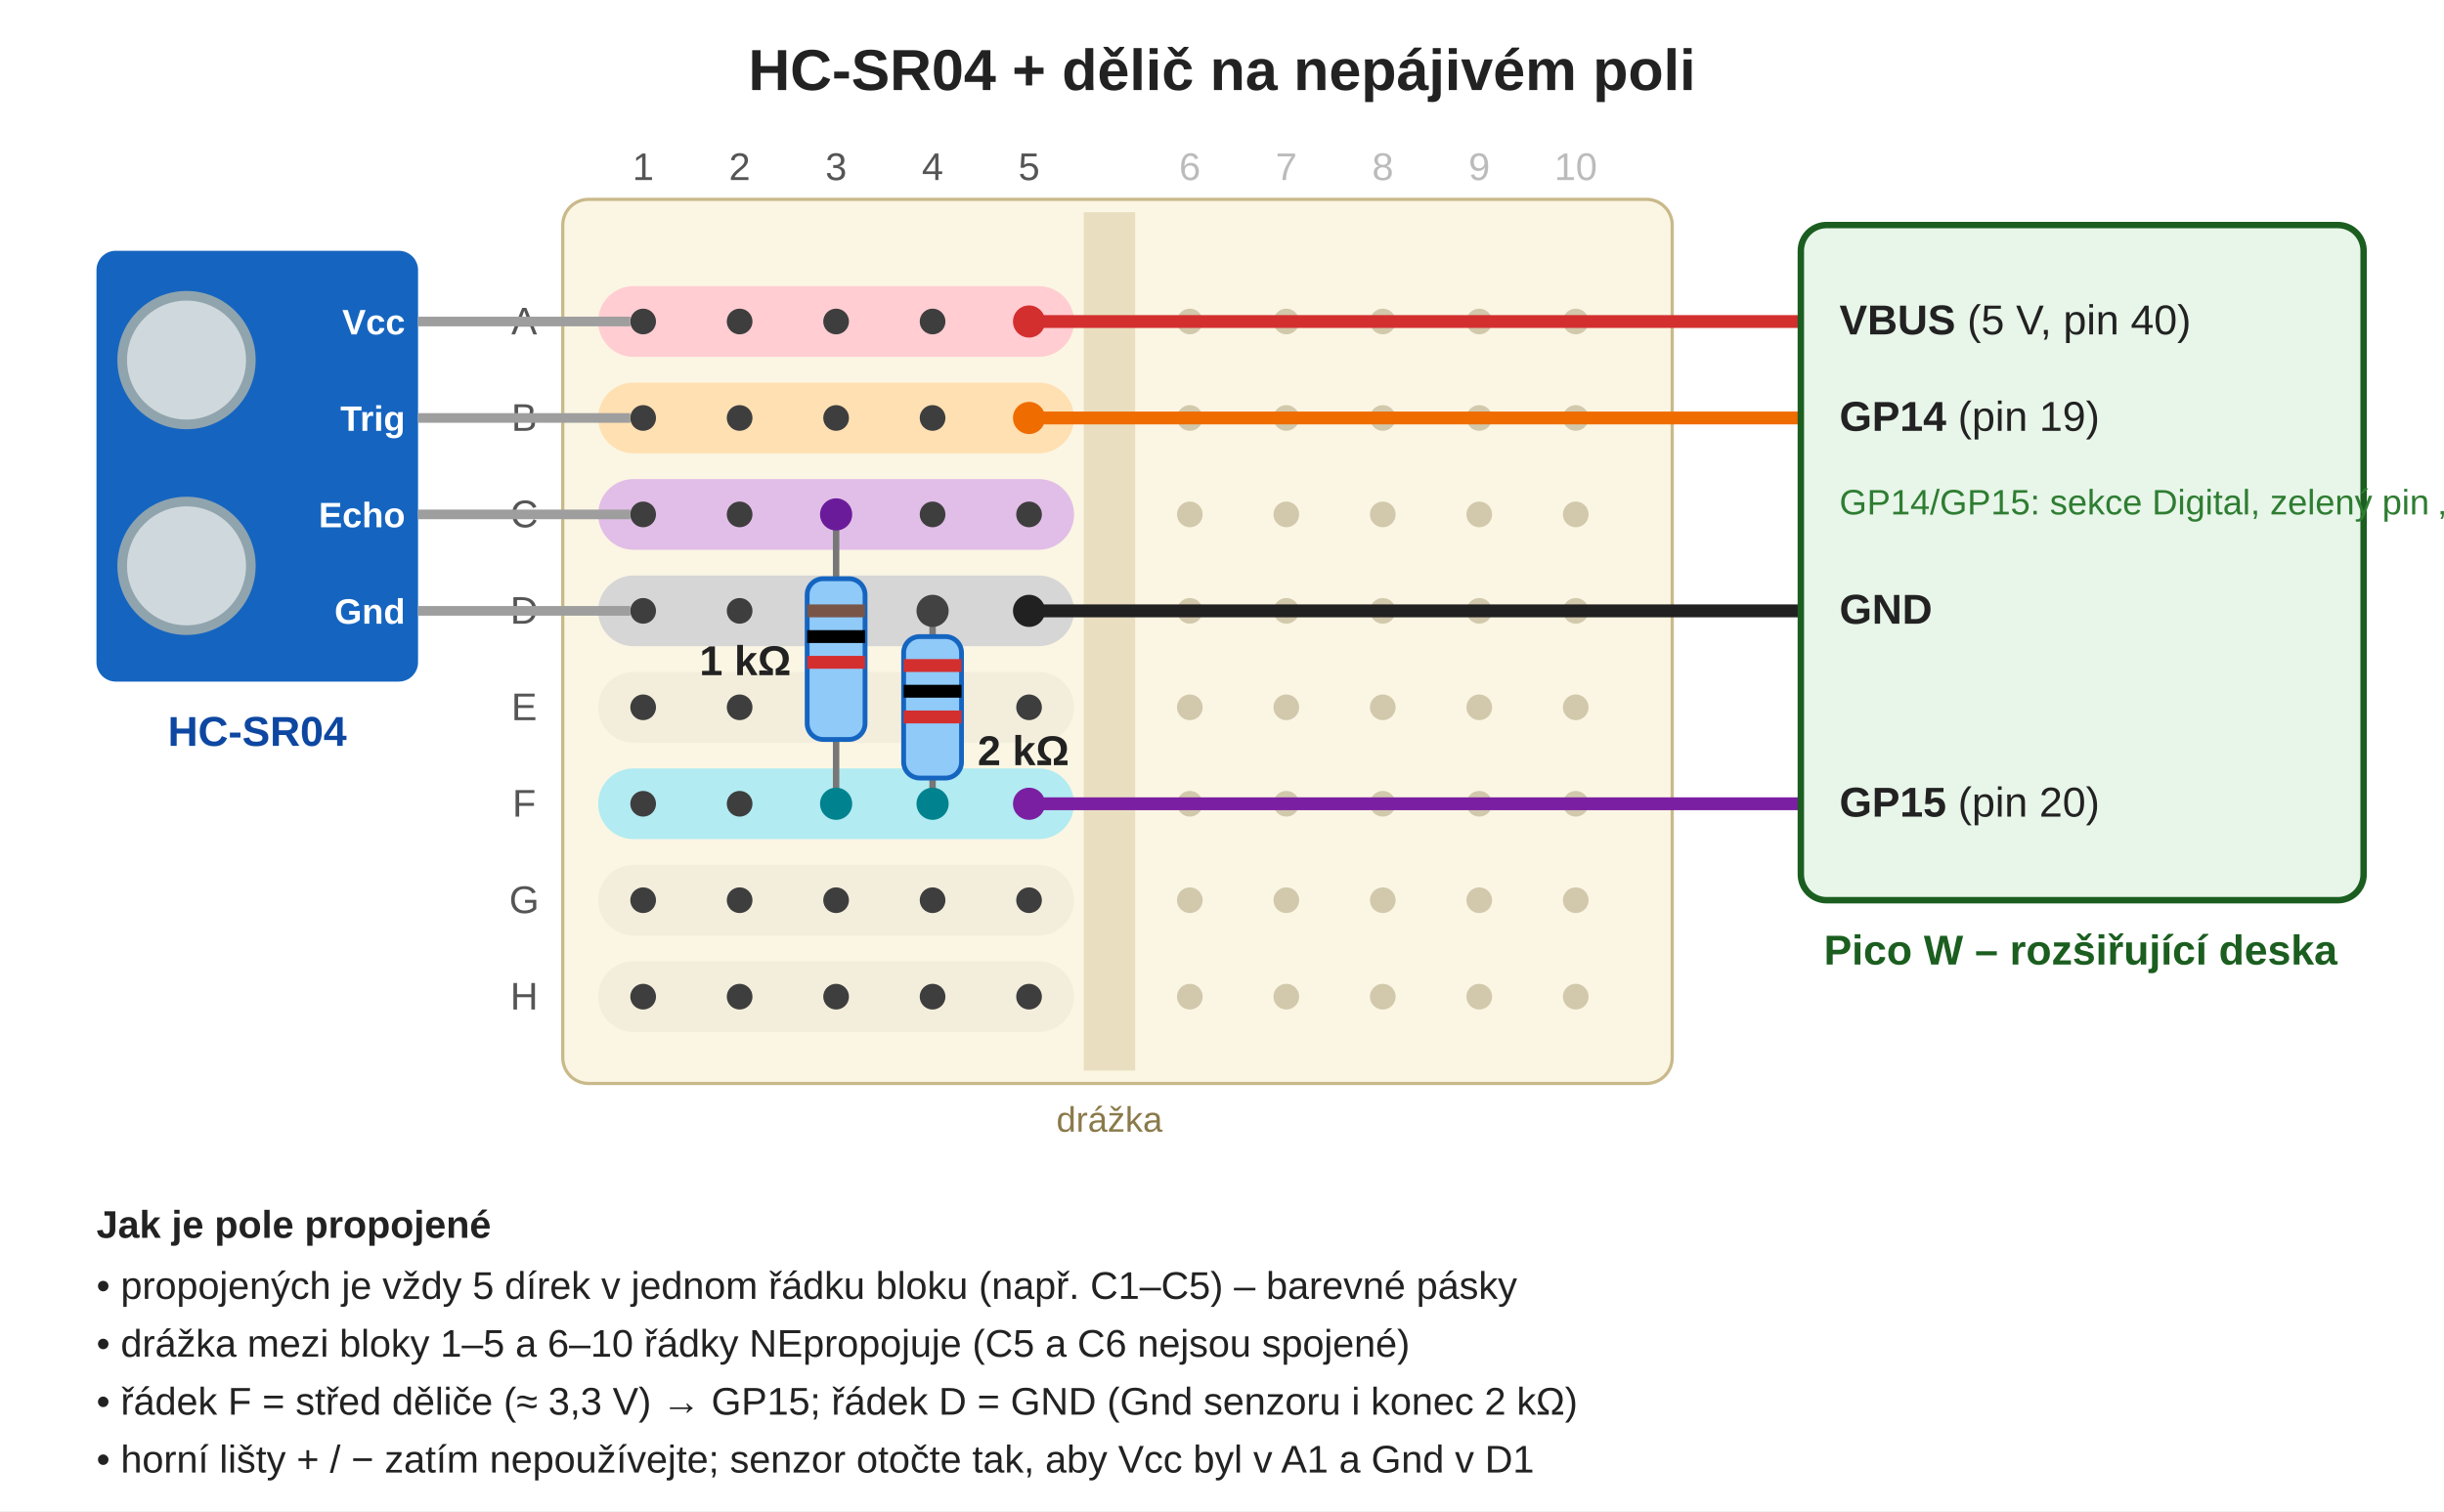
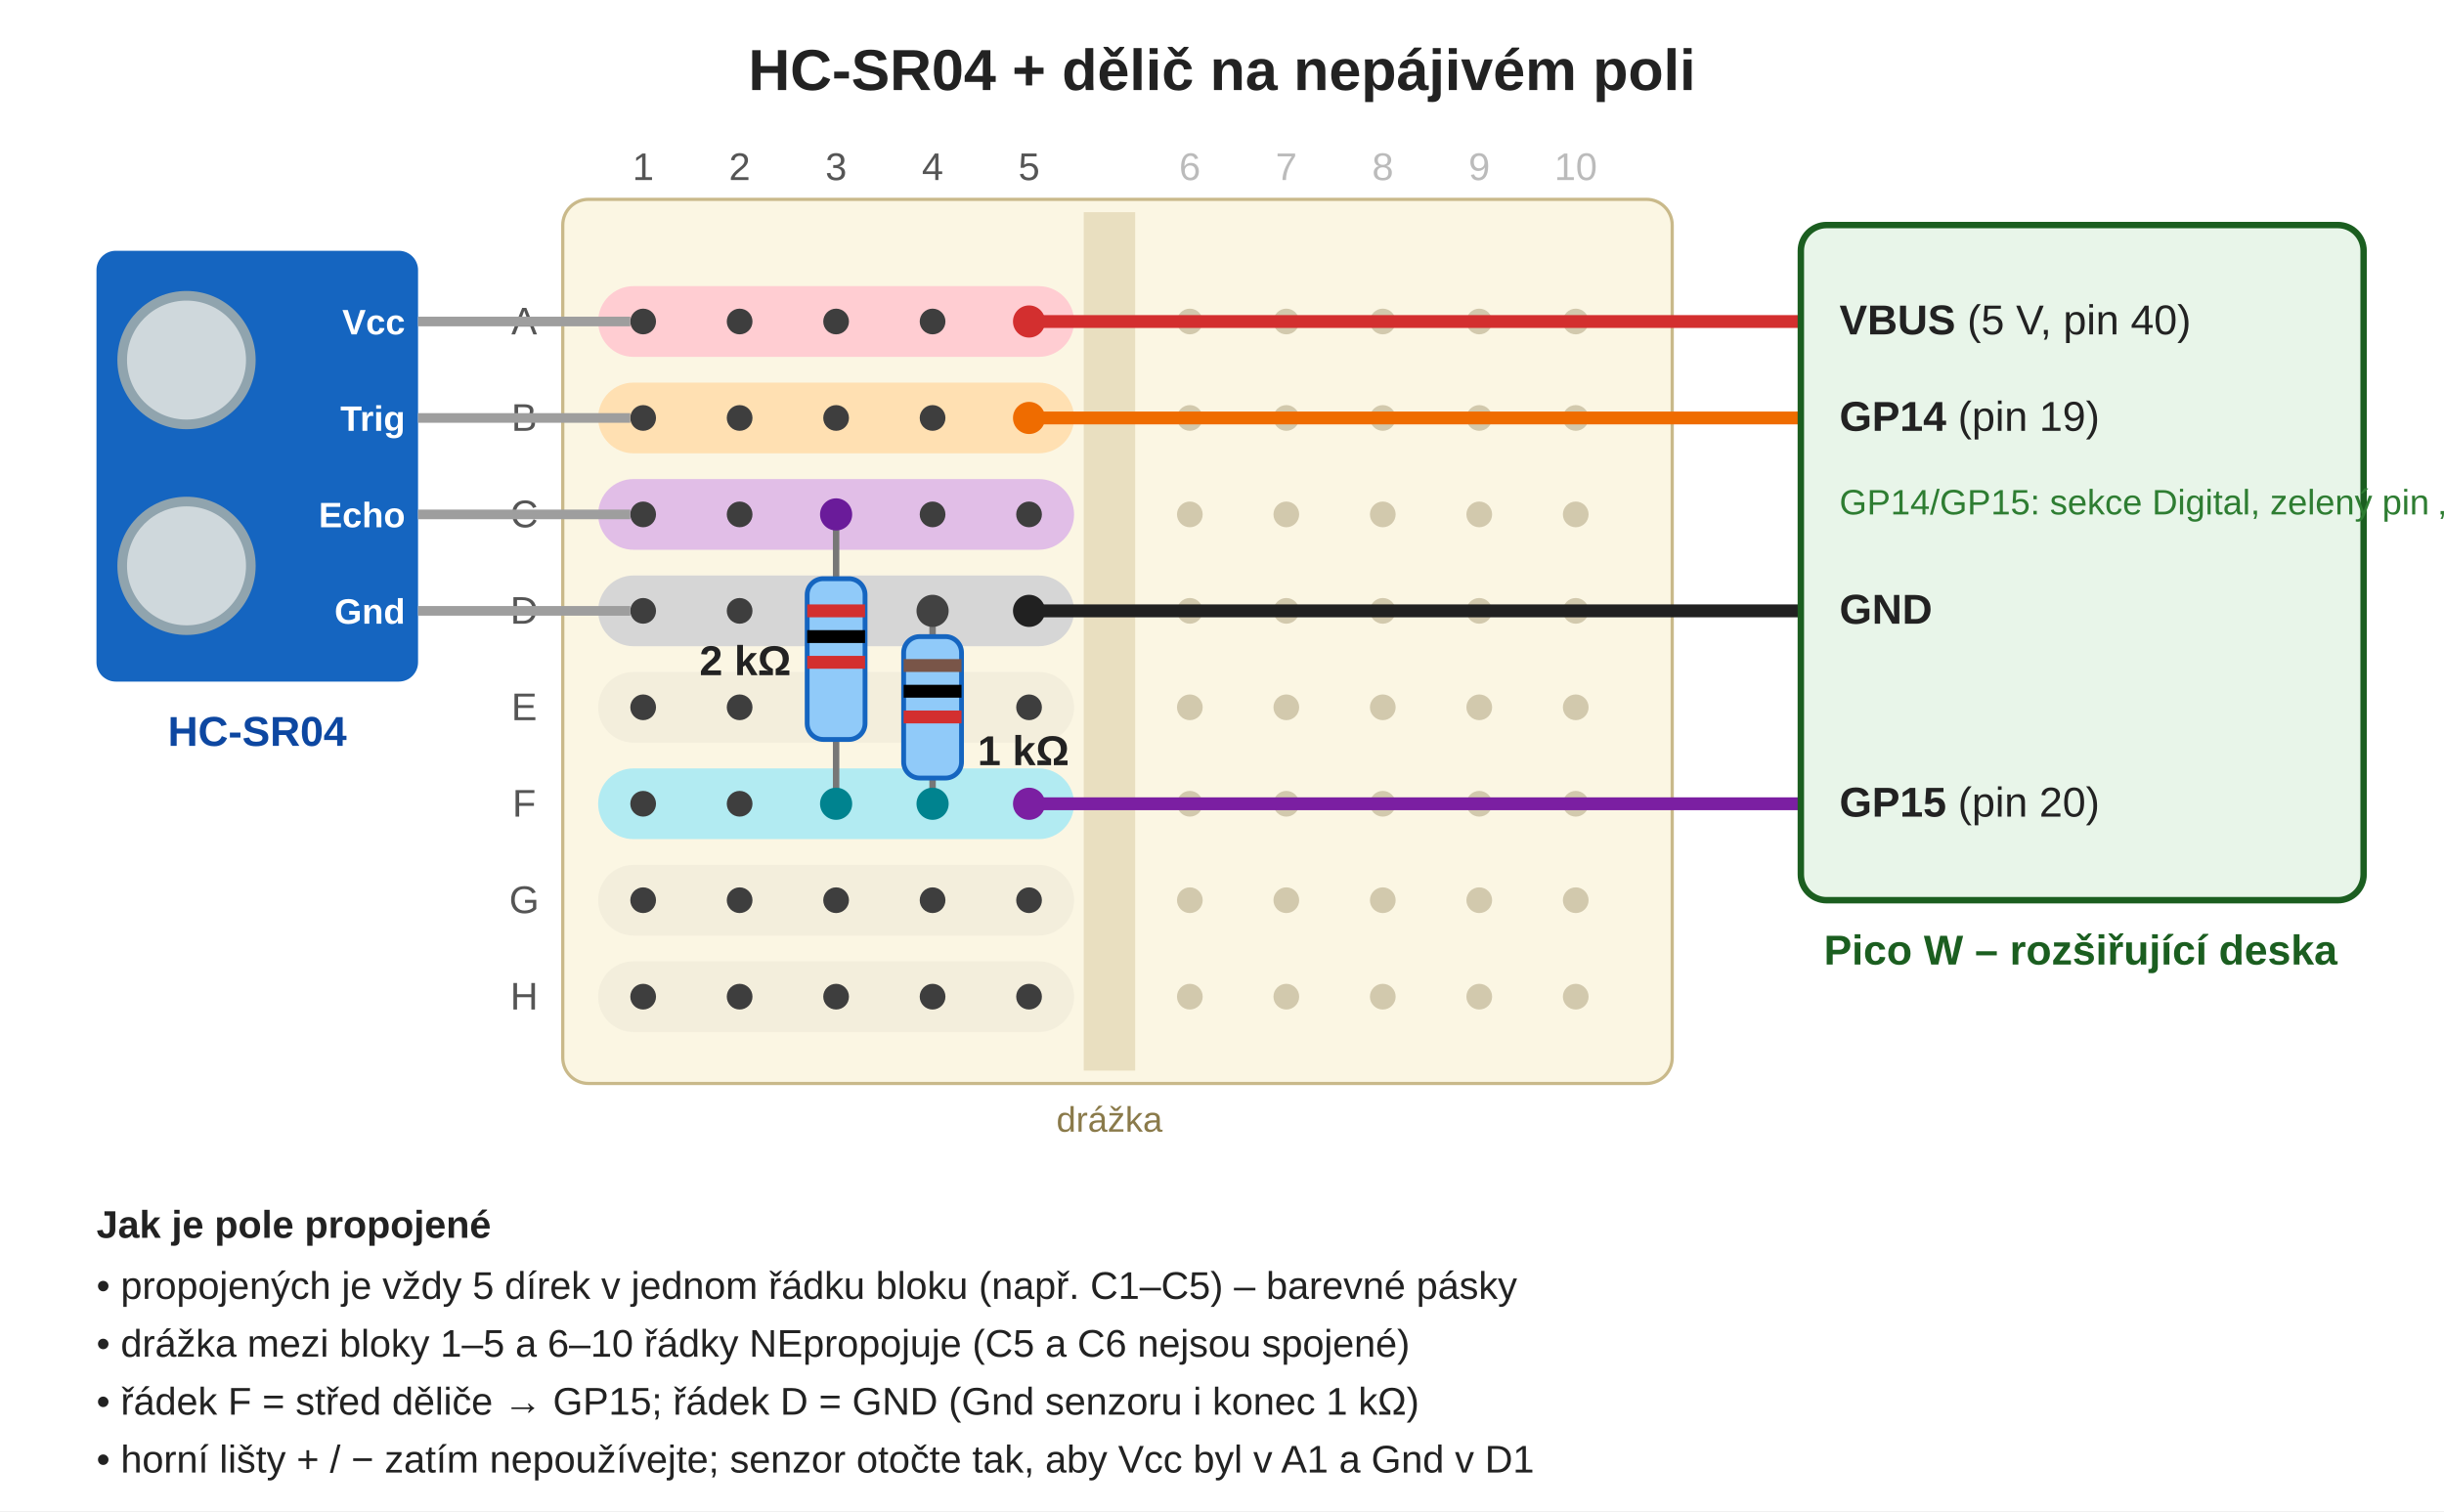
<svg xmlns="http://www.w3.org/2000/svg" viewBox="0 0 760 470" width="760" height="470" font-family="Arial, Helvetica, sans-serif" font-size="13">
  <rect x="0" y="0" width="760" height="470" fill="#ffffff" />
  <text x="380" y="28" text-anchor="middle" font-size="18" font-weight="bold" fill="#222">HC-SR04 + dělič na nepájivém poli</text>
  <rect x="175" y="62" width="345" height="275" rx="8" fill="#fbf6e3" stroke="#c9b98a" />
  <rect x="337" y="66" width="16" height="267" fill="#e9dfc0" />
  <text x="345" y="352" text-anchor="middle" font-size="11" fill="#8a7a4a">drážka</text>
  <g font-size="12" fill="#555" text-anchor="middle">
    <text x="200" y="56">1</text>
    <text x="230" y="56">2</text>
    <text x="260" y="56">3</text>
    <text x="290" y="56">4</text>
    <text x="320" y="56">5</text>
    <text x="370" y="56" fill="#bbb">6</text>
    <text x="400" y="56" fill="#bbb">7</text>
    <text x="430" y="56" fill="#bbb">8</text>
    <text x="460" y="56" fill="#bbb">9</text>
    <text x="490" y="56" fill="#bbb">10</text>
  </g>
  <g font-size="12" fill="#555" text-anchor="middle">
    <text x="163" y="104">A</text>
    <text x="163" y="134">B</text>
    <text x="163" y="164">C</text>
    <text x="163" y="194">D</text>
    <text x="163" y="224">E</text>
    <text x="163" y="254">F</text>
    <text x="163" y="284">G</text>
    <text x="163" y="314">H</text>
  </g>
  <rect x="186" y="89" width="148" height="22" rx="11" fill="#ffcdd2" />
  <rect x="186" y="119" width="148" height="22" rx="11" fill="#ffe0b2" />
  <rect x="186" y="149" width="148" height="22" rx="11" fill="#e1bee7" />
  <rect x="186" y="179" width="148" height="22" rx="11" fill="#d6d6d6" />
  <rect x="186" y="209" width="148" height="22" rx="11" fill="#f3eedc" />
  <rect x="186" y="239" width="148" height="22" rx="11" fill="#b2ebf2" />
  <rect x="186" y="269" width="148" height="22" rx="11" fill="#f3eedc" />
  <rect x="186" y="299" width="148" height="22" rx="11" fill="#f3eedc" />
  <g fill="#3e3e3e">
    <circle cx="200" cy="100" r="4" />
    <circle cx="230" cy="100" r="4" />
    <circle cx="260" cy="100" r="4" />
    <circle cx="290" cy="100" r="4" />
    <circle cx="320" cy="100" r="4" />
    <circle cx="200" cy="130" r="4" />
    <circle cx="230" cy="130" r="4" />
    <circle cx="260" cy="130" r="4" />
    <circle cx="290" cy="130" r="4" />
    <circle cx="320" cy="130" r="4" />
    <circle cx="200" cy="160" r="4" />
    <circle cx="230" cy="160" r="4" />
    <circle cx="260" cy="160" r="4" />
    <circle cx="290" cy="160" r="4" />
    <circle cx="320" cy="160" r="4" />
    <circle cx="200" cy="190" r="4" />
    <circle cx="230" cy="190" r="4" />
    <circle cx="260" cy="190" r="4" />
    <circle cx="290" cy="190" r="4" />
    <circle cx="320" cy="190" r="4" />
    <circle cx="200" cy="220" r="4" />
    <circle cx="230" cy="220" r="4" />
    <circle cx="260" cy="220" r="4" />
    <circle cx="290" cy="220" r="4" />
    <circle cx="320" cy="220" r="4" />
    <circle cx="200" cy="250" r="4" />
    <circle cx="230" cy="250" r="4" />
    <circle cx="260" cy="250" r="4" />
    <circle cx="290" cy="250" r="4" />
    <circle cx="320" cy="250" r="4" />
    <circle cx="200" cy="280" r="4" />
    <circle cx="230" cy="280" r="4" />
    <circle cx="260" cy="280" r="4" />
    <circle cx="290" cy="280" r="4" />
    <circle cx="320" cy="280" r="4" />
    <circle cx="200" cy="310" r="4" />
    <circle cx="230" cy="310" r="4" />
    <circle cx="260" cy="310" r="4" />
    <circle cx="290" cy="310" r="4" />
    <circle cx="320" cy="310" r="4" />
  </g>
  <g fill="#d2c9ad">
    <circle cx="370" cy="100" r="4" />
    <circle cx="400" cy="100" r="4" />
    <circle cx="430" cy="100" r="4" />
    <circle cx="460" cy="100" r="4" />
    <circle cx="490" cy="100" r="4" />
    <circle cx="370" cy="130" r="4" />
    <circle cx="400" cy="130" r="4" />
    <circle cx="430" cy="130" r="4" />
    <circle cx="460" cy="130" r="4" />
    <circle cx="490" cy="130" r="4" />
    <circle cx="370" cy="160" r="4" />
    <circle cx="400" cy="160" r="4" />
    <circle cx="430" cy="160" r="4" />
    <circle cx="460" cy="160" r="4" />
    <circle cx="490" cy="160" r="4" />
    <circle cx="370" cy="190" r="4" />
    <circle cx="400" cy="190" r="4" />
    <circle cx="430" cy="190" r="4" />
    <circle cx="460" cy="190" r="4" />
    <circle cx="490" cy="190" r="4" />
    <circle cx="370" cy="220" r="4" />
    <circle cx="400" cy="220" r="4" />
    <circle cx="430" cy="220" r="4" />
    <circle cx="460" cy="220" r="4" />
    <circle cx="490" cy="220" r="4" />
    <circle cx="370" cy="250" r="4" />
    <circle cx="400" cy="250" r="4" />
    <circle cx="430" cy="250" r="4" />
    <circle cx="460" cy="250" r="4" />
    <circle cx="490" cy="250" r="4" />
    <circle cx="370" cy="280" r="4" />
    <circle cx="400" cy="280" r="4" />
    <circle cx="430" cy="280" r="4" />
    <circle cx="460" cy="280" r="4" />
    <circle cx="490" cy="280" r="4" />
    <circle cx="370" cy="310" r="4" />
    <circle cx="400" cy="310" r="4" />
    <circle cx="430" cy="310" r="4" />
    <circle cx="460" cy="310" r="4" />
    <circle cx="490" cy="310" r="4" />
  </g>
  <rect x="30" y="78" width="100" height="134" rx="6" fill="#1565c0" />
  <circle cx="58" cy="112" r="20" fill="#cfd8dc" stroke="#90a4ae" stroke-width="3" />
  <circle cx="58" cy="176" r="20" fill="#cfd8dc" stroke="#90a4ae" stroke-width="3" />
  <text x="80" y="232" text-anchor="middle" font-weight="bold" fill="#0d47a1">HC-SR04</text>
  <g stroke="#9e9e9e" stroke-width="3">
    <line x1="130" y1="100" x2="196" y2="100" />
    <line x1="130" y1="130" x2="196" y2="130" />
    <line x1="130" y1="160" x2="196" y2="160" />
    <line x1="130" y1="190" x2="196" y2="190" />
  </g>
  <g font-size="11" fill="#ffffff" text-anchor="end" font-weight="bold">
    <text x="126" y="104">Vcc</text>
    <text x="126" y="134">Trig</text>
    <text x="126" y="164">Echo</text>
    <text x="126" y="194">Gnd</text>
  </g>
  <line x1="260" y1="160" x2="260" y2="250" stroke="#777" stroke-width="2" />
  <rect x="251" y="180" width="18" height="50" rx="5" fill="#90caf9" stroke="#1565c0" stroke-width="1.5" />
-   <rect x="251" y="188" width="18" height="4" fill="#795548" />
+   <rect x="251" y="188" width="18" height="4" fill="#d32f2f" />
  <rect x="251" y="196" width="18" height="4" fill="#000" />
  <rect x="251" y="204" width="18" height="4" fill="#d32f2f" />
  <circle cx="260" cy="160" r="5" fill="#6a1b9a" />
  <circle cx="260" cy="250" r="5" fill="#00838f" />
-   <text x="246" y="210" text-anchor="end" font-weight="bold" fill="#222">1 kΩ</text>
+   <text x="246" y="210" text-anchor="end" font-weight="bold" fill="#222">2 kΩ</text>
  <line x1="290" y1="190" x2="290" y2="250" stroke="#777" stroke-width="2" />
  <rect x="281" y="198" width="18" height="44" rx="5" fill="#90caf9" stroke="#1565c0" stroke-width="1.5" />
-   <rect x="281" y="205" width="18" height="4" fill="#d32f2f" />
+   <rect x="281" y="205" width="18" height="4" fill="#795548" />
  <rect x="281" y="213" width="18" height="4" fill="#000" />
  <rect x="281" y="221" width="18" height="4" fill="#d32f2f" />
  <circle cx="290" cy="190" r="5" fill="#424242" />
  <circle cx="290" cy="250" r="5" fill="#00838f" />
-   <text x="304" y="238" font-weight="bold" fill="#222">2 kΩ</text>
+   <text x="304" y="238" font-weight="bold" fill="#222">1 kΩ</text>
  <g stroke-width="4" fill="none" stroke-linecap="round">
    <path d="M320 100 H560" stroke="#d32f2f" />
    <path d="M320 130 H560" stroke="#ef6c00" />
    <path d="M320 190 H560" stroke="#212121" />
    <path d="M320 250 H560" stroke="#7b1fa2" />
  </g>
  <g>
    <circle cx="320" cy="100" r="5" fill="#d32f2f" />
    <circle cx="320" cy="130" r="5" fill="#ef6c00" />
    <circle cx="320" cy="190" r="5" fill="#212121" />
    <circle cx="320" cy="250" r="5" fill="#7b1fa2" />
  </g>
  <rect x="560" y="70" width="175" height="210" rx="8" fill="#e8f5e9" stroke="#1b5e20" stroke-width="2" />
  <text x="647" y="300" text-anchor="middle" font-weight="bold" fill="#1b5e20">Pico W – rozšiřující deska</text>
  <g font-size="13" fill="#222">
    <text x="572" y="104">
      <tspan font-weight="bold">VBUS</tspan> (5 V, pin 40)</text>
    <text x="572" y="134">
      <tspan font-weight="bold">GP14</tspan> (pin 19)</text>
    <text x="572" y="194">
      <tspan font-weight="bold">GND</tspan>
    </text>
    <text x="572" y="254">
      <tspan font-weight="bold">GP15</tspan> (pin 20)</text>
  </g>
  <text x="572" y="160" font-size="11" fill="#2e7d32">GP14/GP15: sekce Digital, zelený pin „D“</text>
  <g font-size="12" fill="#222">
    <text x="30" y="385" font-weight="bold">Jak je pole propojené</text>
    <text x="30" y="404">• propojených je vždy 5 dírek v jednom řádku bloku (např. C1–C5) – barevné pásky</text>
    <text x="30" y="422">• drážka mezi bloky 1–5 a 6–10 řádky NEpropojuje (C5 a C6 nejsou spojené)</text>
-     <text x="30" y="440">• řádek F = střed děliče (≈ 3,3 V) → GP15;  řádek D = GND (Gnd senzoru i konec 2 kΩ)</text>
+     <text x="30" y="440">• řádek F = střed děliče → GP15;  řádek D = GND (Gnd senzoru i konec 1 kΩ)</text>
    <text x="30" y="458">• horní lišty + / − zatím nepoužívejte; senzor otočte tak, aby Vcc byl v A1 a Gnd v D1</text>
  </g>
</svg>
